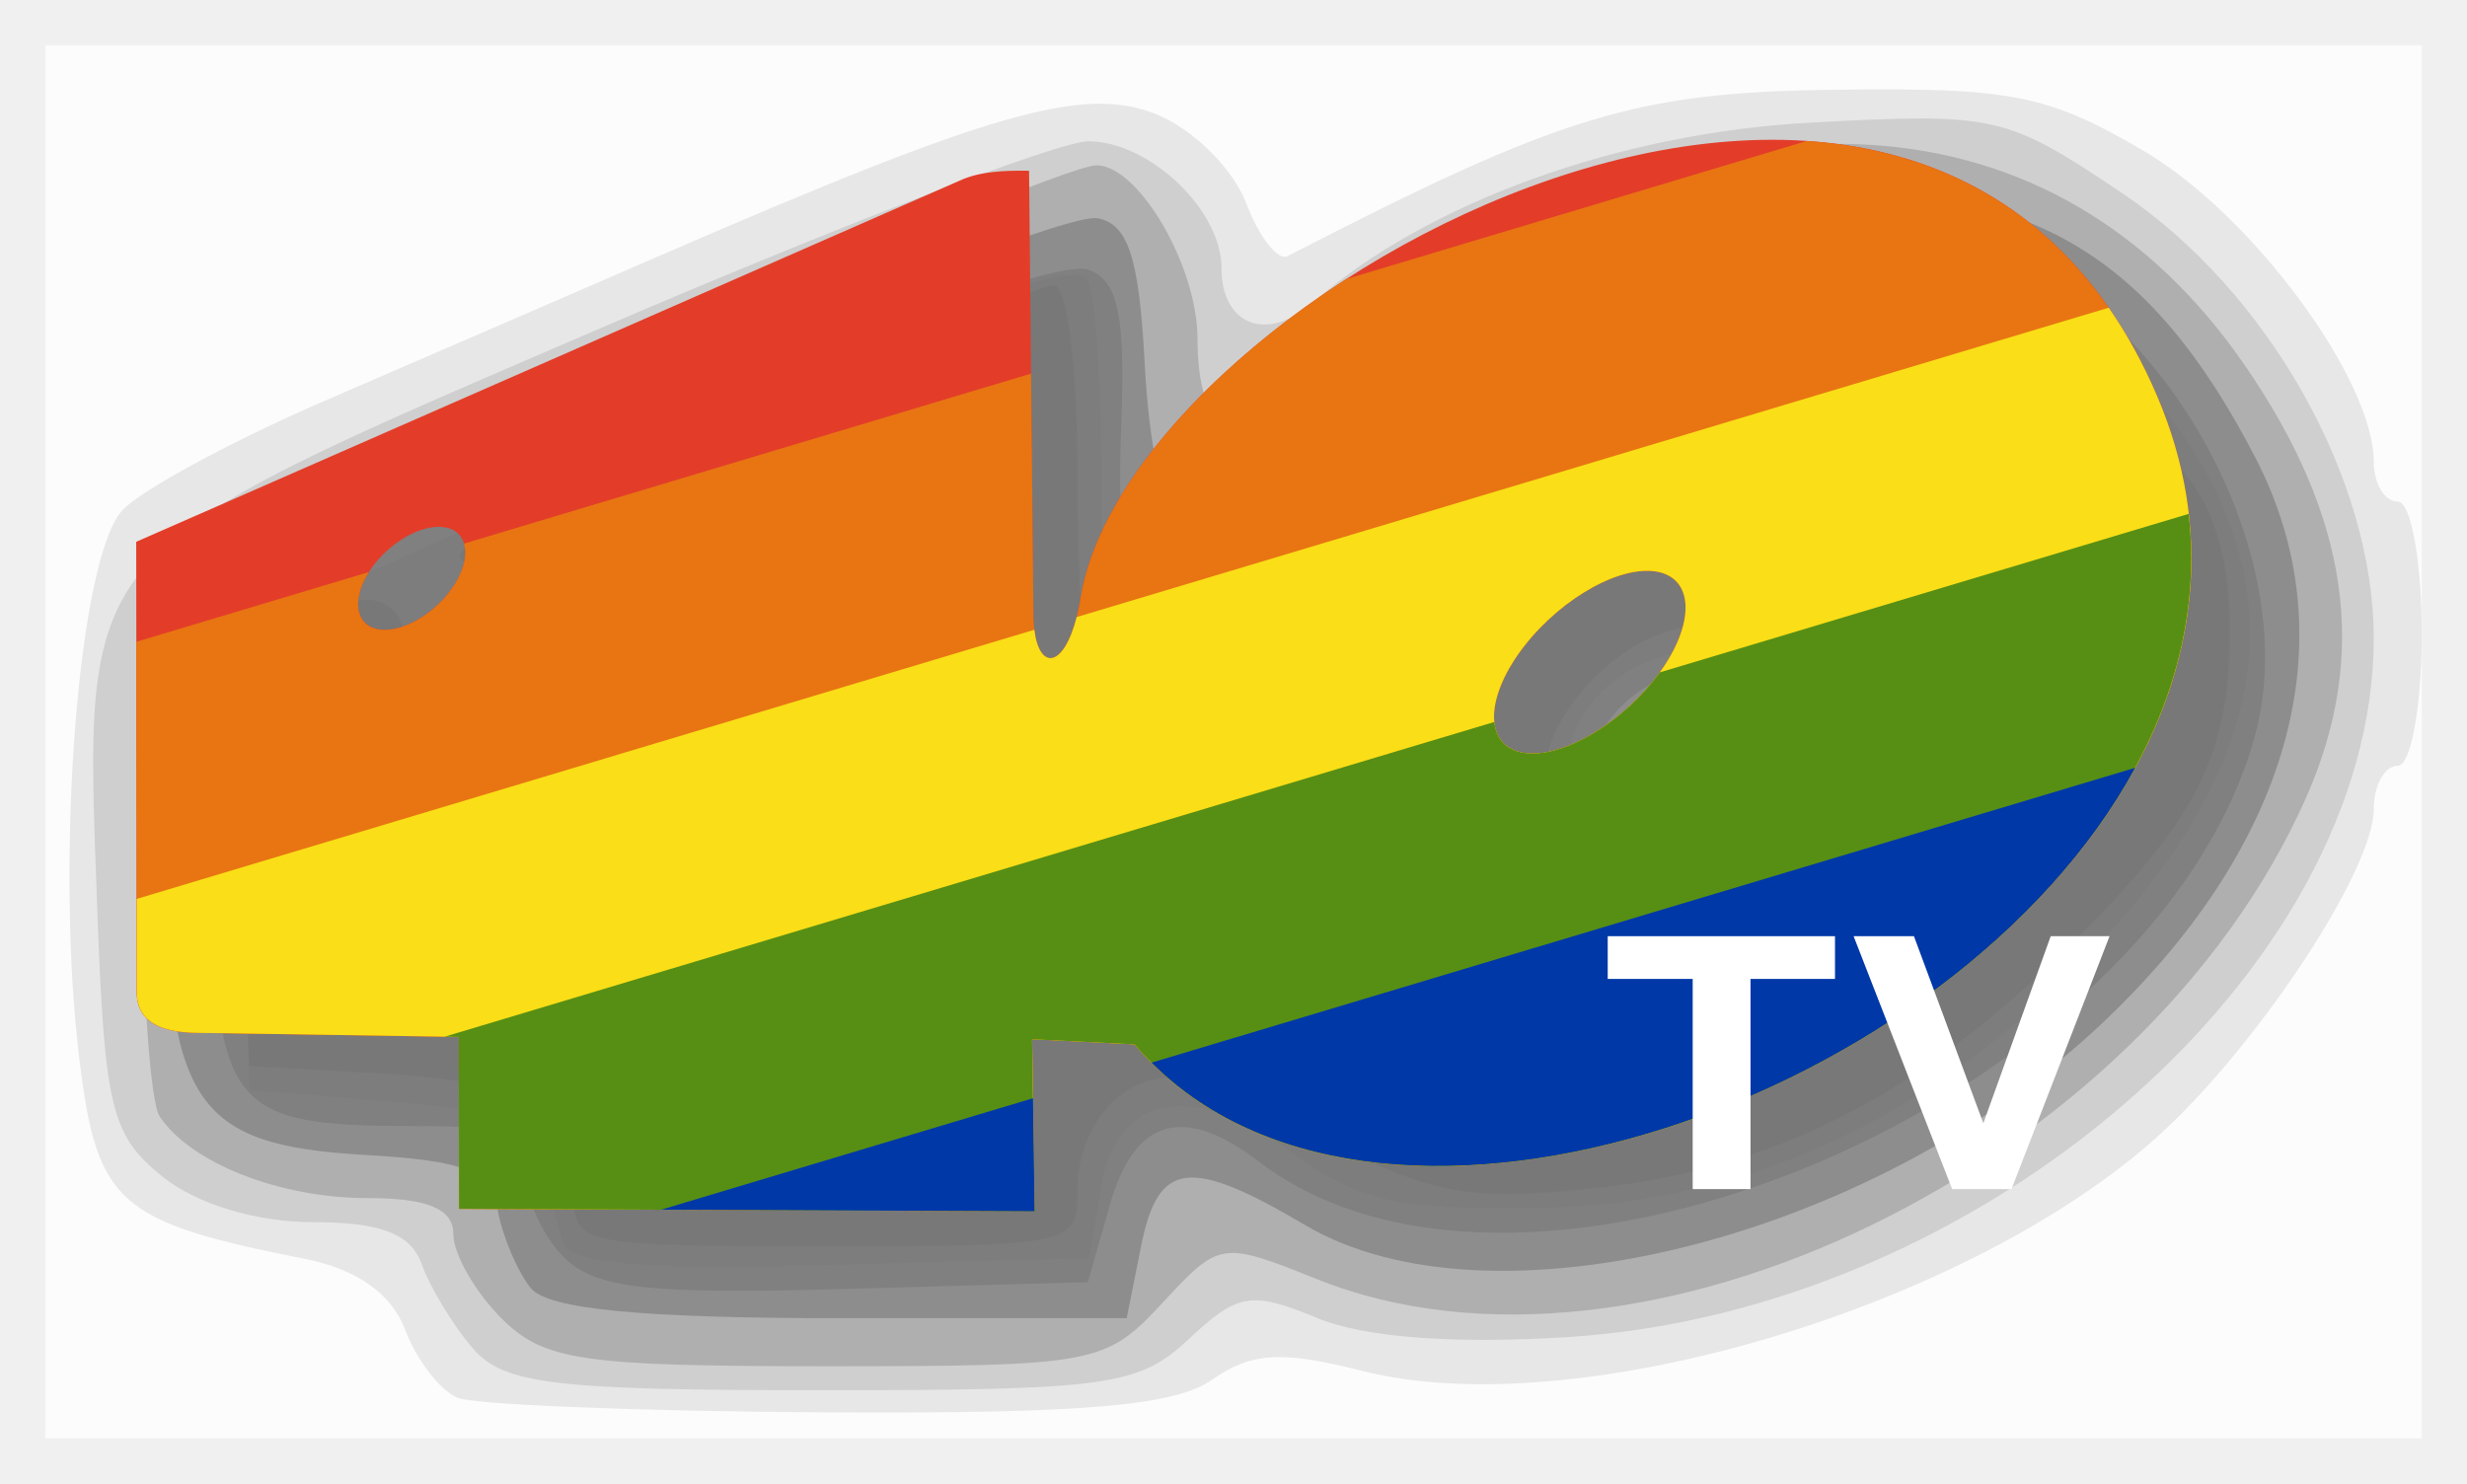
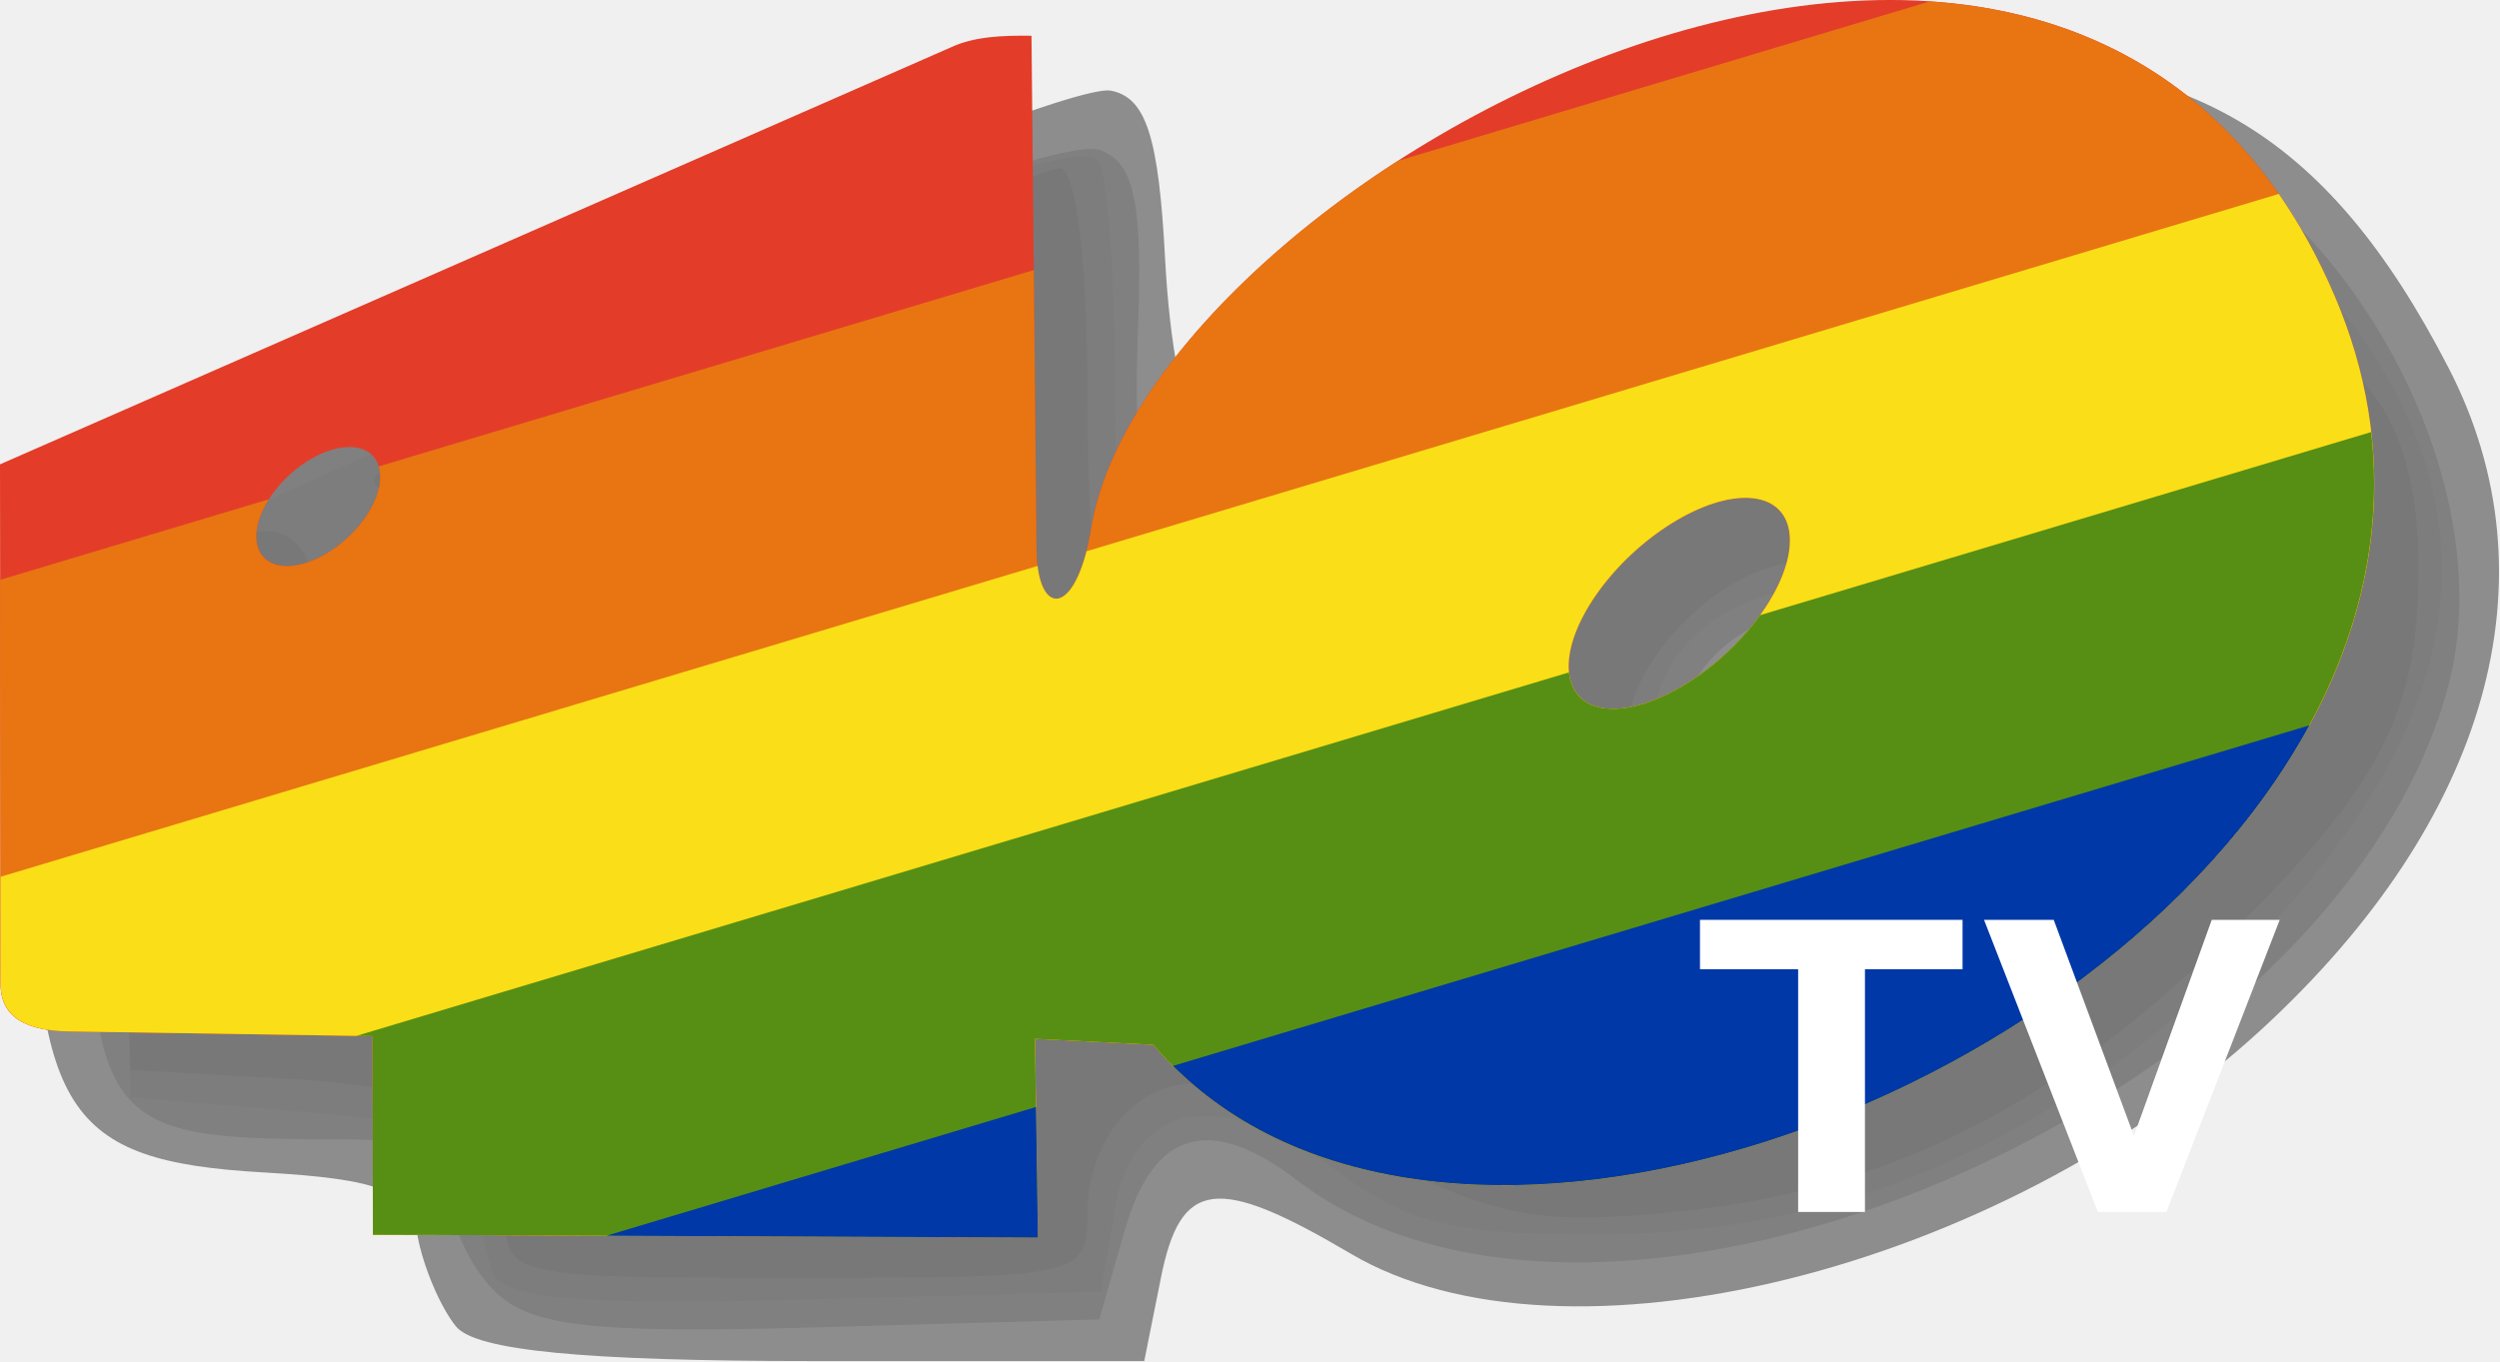
- <svg xmlns="http://www.w3.org/2000/svg" id="svg2" height="380.18" width="632.16" version="1.1">
-   <defs id="defs14">
-     <filter id="filter3608" color-interpolation-filters="sRGB">
-       <feGaussianBlur id="feGaussianBlur3610" stdDeviation="4.83" />
-     </filter>
-   </defs>
-   <g id="g3352">
-     <path id="path3368" fill="#fcfcfc" d="m11.592 190.09v-178.5h304.49 304.49v178.5 178.5h-304.49-304.49v-178.5z" />
-     <path id="path3366" fill="#e7e7e7" d="m117.3 358.23c-4.448-1.78-10.51-9.615-13.472-17.409-3.54-9.32-12.353-15.55-25.743-18.21-47.753-9.45-53.132-14.16-57.664-50.46-6.476-51.87-0.302-130.16 11.169-141.64 5.332-5.34 28.618-17.87 51.747-27.86 23.131-9.989 61.431-26.575 85.111-36.859 85.62-37.182 109.2-43.929 127.75-36.562 9.364 3.719 19.762 13.962 23.105 22.761 3.343 8.799 8.138 14.936 10.654 13.638 69.993-36.111 89.068-41.935 139.61-42.624 45.734-0.624 55.123 1.219 79.728 15.647 27.642 16.209 58.972 58.53 58.972 79.658 0 5.627 2.768 10.231 6.151 10.231s6.151 15.234 6.151 33.853-2.768 33.853-6.151 33.853-6.151 4.997-6.151 11.105c0 15.986-31.089 62.625-56.72 85.089-49.788 43.637-148.87 72.489-202.32 58.914-20.777-5.277-28.566-4.826-38.642 2.236-9.607 6.733-33.222 8.729-98.908 8.359-47.458-0.267-89.926-1.943-94.374-3.723z" />
-     <path id="path3364" fill="#cfcfcf" d="m121.13 345.51c-5.085-5.924-10.963-15.619-13.063-21.543-2.756-7.777-10.521-10.772-27.934-10.772-14.572 0-29.864-4.654-38.639-11.76-13.063-10.58-14.734-17.57-16.611-69.48-3.355-92.79-6.044-89.69 127.39-147.16 62.05-26.721 119.02-48.588 126.59-48.588 15.629 0 34.141 17.588 34.141 32.436 0 14.801 11.696 19.228 23.455 8.877 29.02-25.544 78.43-43.436 127.25-46.08 47.6-2.578 50.217-1.99 79.967 17.977 37.414 25.112 64.589 73.134 64.589 114.14 0 85.107-100.34 172.27-206.12 179.07-29.444 1.891-52.546 0.154-64.644-4.861-16.838-6.979-20.303-6.414-32.822 5.354-12.818 12.049-20.743 13.157-94.151 13.157-68.715 0-81.474-1.537-89.4-10.772z" />
-     <path id="path3362" fill="#afafaf" d="m128.47 337.82c-6.766-6.771-12.303-16.465-12.303-21.543 0-6.481-6.538-9.233-21.934-9.233-22.527 0-45.334-8.95-53.325-20.926-2.486-3.725-4.562-34.734-4.614-68.909-0.078-51.445 1.758-63.812 10.671-71.871 11.2-10.14 222.18-102.97 234-102.97 10.816 0 25.889 25.883 25.889 44.456 0 9.403 1.727 17.096 3.838 17.096s20.382-11.055 40.603-24.566c91.769-61.319 175.54-55.995 223.91 14.23 26.877 39.025 31.887 74.248 15.753 110.75-41.567 94.029-170.3 156.79-253.38 123.52-24.644-9.867-25.03-9.807-39.814 6.155-14.444 15.595-17.236 16.119-85.963 16.119-62.832 0-72.454-1.421-83.336-12.31z" />
-     <path id="path3360" fill="#8d8d8d" d="m136.03 330.12c-3.433-4.232-7.258-13.234-8.5-20.004-1.861-10.146-7.902-12.637-34.367-14.166-43.852-2.535-50.817-13.435-50.817-79.531 0-40.439 2.235-53.186 10.834-61.79 14.351-14.36 215.02-101.18 228.1-98.696 7.818 1.488 10.631 10.194 12.045 37.274 1.015 19.433 4.173 35.332 7.019 35.332s18.564-11.071 34.929-24.603c43.218-35.736 78.979-51.094 125.97-54.101 57.723-3.693 89.522 14.734 116.81 67.687 23.981 46.54 8.845 100.24-41.286 146.48-58.45 53.911-155.13 77.811-202.25 49.995-29.754-17.566-37.738-16.552-42.116 5.352l-3.691 18.466h-73.216c-51.143 0-75.098-2.32-79.459-7.694z" />
-     <path id="path3358" fill="#808080" d="m144.49 322.2c-5.431-5.434-9.874-15.222-9.874-21.751 0-9.991-4.448-11.871-28.085-11.871-48.82 0-51.882-4.187-51.882-70.94v-58.196l41.521-18.846c107.74-48.909 174.08-74.813 182.9-71.426 7.538 2.894 9.346 11.811 8.213 40.511-0.799 20.24 0.479 38.733 2.84 41.095 2.361 2.362 19.54-10.135 38.177-27.771 55.336-52.367 129.22-78.44 177.3-62.564 48.338 15.963 85.081 81.14 72.219 128.11-25.434 92.881-186.46 161.75-255.22 109.15-19.254-14.726-31.841-11.138-38.136 10.871l-5.721 20.004-62.186 1.747c-50.521 1.419-64.038-0.106-72.06-8.134zm294.01-126.96c5.126-7.322 7.887-15.632 6.137-18.466-9.099-14.732-41.7 6.214-35.369 22.724 5.017 13.083 18.464 11.124 29.232-4.259z" />
-     <path id="path3356" fill="#7d7d7d" d="m144.09 318.02c-1.431-4.347-3.481-13.443-4.555-20.214-1.633-10.3-7.971-12.813-38.806-15.388l-36.854-3.078-1.723-58.474-1.723-58.474 32.48-14.92c17.864-8.206 57.393-25.775 87.842-39.043 30.449-13.267 64.006-27.909 74.572-32.538 10.566-4.629 20.946-6.679 23.067-4.557 2.121 2.123 3.857 25.393 3.857 51.712s2.214 49.221 4.92 50.895c2.706 1.673 14.501-9.935 26.212-25.796 25.177-34.101 66.153-63.032 109.25-77.137 57.673-18.876 95.985-9.846 129.18 30.446 37.933 46.048 32.25 93.073-17.412 144.09-41.105 42.228-88.447 63.567-142.29 64.137-33.696 0.357-44.539-2.123-60.368-13.806-25.883-19.104-45.387-15.918-49.5 8.085l-3.164 18.466-66.19 1.748c-49.678 1.312-66.839-0.223-68.793-6.155zm300.19-123.33c15.2-20.391 7.335-32.924-16.85-26.85-20.397 5.122-32.03 25.736-21.612 38.296 10.391 12.529 23.498 8.628 38.462-11.446zm-309.66-25.12c0-4.514-1.821-10.029-4.048-12.257-5.563-5.566-21.238 8.228-17.051 15.006 5.242 8.486 21.099 6.42 21.099-2.749z" />
-     <path id="path3354" fill="#787878" d="m146.92 304.72c0-20.83-11.036-27.448-49.397-29.622l-33.646-1.907-1.831-49.241c-1.645-44.228-0.479-50.338 11.446-60.013 18.022-14.621 29.12-13.536 31.478 3.078 2.088 14.714 26.222 22.815 36.709 12.322 8.238-8.243-0.595-26.431-15.607-32.136-14.449-5.491-14.558-5.419 39.166-25.891 11.767-4.484 38.796-17.155 60.064-28.157s41.398-20.004 44.732-20.004c3.473 0 6.063 20.823 6.063 48.738 0 26.806 1.68 53.119 3.734 58.474 4.999 13.036 20.401 12.391 24.735-1.035 10.204-31.61 26.329-51.592 60.162-74.549 20.943-14.211 44.842-25.472 54.058-25.472 9.085 0 18.23-2.77 20.321-6.155 5.206-8.429 54.318-7.769 73.526 0.988 8.634 3.936 15.668 12.295 15.668 18.618 0 6.5 6.505 13.949 15.004 17.183 18.894 7.188 28.055 24.056 28.055 51.656 0 32.341-8.327 48.526-42.055 81.748-38.583 38.003-75.377 56.533-121.64 61.259-31.206 3.188-40.608 1.482-67.874-12.315-17.407-8.809-35.538-16.016-40.291-16.016-12.914 0-23.404 12.966-23.404 28.929 0 13.874-1.293 14.157-64.589 14.157-63.907 0-64.589-0.155-64.589-14.634zm294.53-94.62c16.346-13.615 19.362-37.691 5.825-46.499-23.605-15.358-65.264 27.403-47.529 48.786 9.591 11.564 26.167 10.655 41.705-2.288z" />
-   </g>
-   <g fill-rule="evenodd">
-     <path id="path1413" d="m423.6 146.36c-10.166-1.044-25.731 8.594-34.661 21.441-8.942 12.859-7.937 24.185 2.229 25.229 10.166 1.044 25.731-8.581 34.661-21.428 8.929-12.872 7.924-24.198-2.229-25.242m-310.27-11.3c-6.223-0.593-14.818 4.845-19.134 12.086-4.316 7.241-2.744 13.645 3.479 14.225 6.223 0.58 14.818-4.845 19.134-12.086 4.316-7.241 2.757-13.658-3.479-14.225zm-78.418 3.788 210.9-92.514c5.167-2.422 11.442-2.667 17.884-2.577l1.108 113.12c-0.154 16.235 8.826 16.403 12.138-3.84 12.84-78.164 216.61-190.24 275.83-51.45 57.57 134.89-185.09 256.38-262.07 166.05l-26.234-1.314 0.631 44.093-147.48-0.631-0.054-44.054-66.461-1.031c-7.569-0.03-16.06-1.55-16.06-10.5l-0.142-115.35z" fill="#e33d29" />
-     <path id="path1415" d="m423.6 146.36c-10.166-1.044-25.731 8.594-34.661 21.441-8.942 12.859-7.937 24.185 2.229 25.229 10.166 1.044 25.731-8.581 34.661-21.428 8.929-12.872 7.924-24.198-2.229-25.242m-159.39-50.625 0.593 61.139c-0.154 16.235 8.826 16.403 12.138-3.84 4.445-27.046 31.749-58.15 68.007-81.511l118-35.382c37.379 2.487 70.945 21.209 89.809 65.443 57.57 134.89-185.09 256.39-262.07 166.05l-26.234-1.314 0.631 44.093-147.48-0.631-0.054-44.054-66.461-1.031c-7.562-0.02-16.053-1.54-16.053-10.49l-0.116-89.72 59.581-17.87c-0.116 0.18-0.219 0.361-0.322 0.541-4.304 7.254-2.744 13.645 3.479 14.225 6.223 0.58 14.818-4.845 19.134-12.086 2.268-3.801 2.899-7.37 2.113-9.986l145.3-43.563z" fill="#e87512" />
-     <path id="path1417" d="m423.6 146.36c-10.166-1.044-25.731 8.594-34.661 21.441-8.942 12.859-7.937 24.185 2.229 25.229 10.166 1.044 25.731-8.581 34.661-21.428 8.929-12.872 7.924-24.198-2.229-25.242m-158.56 15.037c1.276 10.321 7.447 9.986 10.862-3.26l264.45-79.283c4.626 6.687 8.813 14.225 12.434 22.729 57.57 134.89-185.09 256.39-262.07 166.05l-26.234-1.314 0.631 44.093-147.48-0.631-0.054-44.054-66.461-1.031c-7.566-0.03-16.057-1.55-16.057-10.5l-0.024-23.837 230-68.961z" fill="#fade17" />
-     <path id="path1419" d="m560.84 131.69c13.94 121.86-198.93 219.49-270.14 135.95l-26.234-1.314 0.631 44.093-147.48-0.631-0.054-44.054-3.647-0.054 268.99-80.66c0.464 4.471 3.247 7.486 8.259 8.002 9.973 1.031 25.139-8.221 34.145-20.706" fill="#578f14" />
-     <path id="path1421" d="m264.69 281.45 0.425 28.966-95.671-0.412m377.69-113.24c-46.19 84.96-191.33 136.17-252.05 75.56l252.05-75.56z" fill="#0038a8" />
-     <polyline id="polyline1423" transform="matrix(12.885 0 0 12.885 -1319 -6046.8)" points="141.19 492.94 139.23 487.91 140.43 487.91 141.81 491.63 143.15 487.91 144.32 487.91 142.37 492.94" clip-rule="evenodd" fill="#fff" />
-     <polyline id="polyline1425" transform="matrix(12.885 0 0 12.885 -1319 -6046.8)" points="136.03 492.94 136.03 488.76 134.34 488.76 134.34 487.91 138.86 487.91 138.86 488.76 137.18 488.76 137.18 492.94" clip-rule="evenodd" fill="#fff" />
+ <svg xmlns="http://www.w3.org/2000/svg" id="svg2" height="301.99" width="554.3" version="1.1">
+   <path id="path3360" fill="#8d8d8d" d="m101.13 294.3c-3.433-4.232-7.258-13.234-8.5-20.004-1.861-10.146-7.902-12.637-34.367-14.166-43.852-2.535-50.817-13.435-50.817-79.531 0-40.439 2.235-53.186 10.834-61.79 14.351-14.36 215.02-101.18 228.1-98.696 7.818 1.488 10.631 10.194 12.045 37.274 1.015 19.433 4.173 35.332 7.019 35.332s18.564-11.071 34.929-24.603c43.218-35.736 78.979-51.094 125.97-54.101 57.723-3.693 89.522 14.734 116.81 67.687 23.981 46.54 8.845 100.24-41.286 146.48-58.45 53.911-155.13 77.811-202.25 49.995-29.754-17.566-37.738-16.552-42.116 5.352l-3.691 18.466h-73.216c-51.143 0-75.098-2.32-79.459-7.694z" />
+   <path id="path3358" fill="#808080" d="m109.59 286.38c-5.431-5.434-9.874-15.222-9.874-21.751 0-9.991-4.448-11.871-28.085-11.871-48.82 0-51.882-4.187-51.882-70.94v-58.196l41.521-18.846c107.74-48.909 174.08-74.813 182.9-71.426 7.538 2.894 9.346 11.811 8.213 40.511-0.799 20.24 0.479 38.733 2.84 41.095 2.361 2.362 19.54-10.135 38.177-27.771 55.336-52.367 129.22-78.44 177.3-62.564 48.338 15.963 85.081 81.14 72.219 128.11-25.434 92.881-186.46 161.75-255.22 109.15-19.254-14.726-31.841-11.138-38.136 10.871l-5.721 20.004-62.186 1.747c-50.521 1.419-64.038-0.106-72.06-8.134zm294.01-126.96c5.126-7.322 7.887-15.632 6.137-18.466-9.099-14.732-41.7 6.214-35.369 22.724 5.017 13.083 18.464 11.124 29.232-4.259z" />
+   <path id="path3356" fill="#7d7d7d" d="m109.19 282.2c-1.431-4.347-3.481-13.443-4.555-20.214-1.633-10.3-7.971-12.813-38.806-15.388l-36.854-3.078-1.723-58.474-1.723-58.474 32.48-14.92c17.864-8.206 57.393-25.775 87.842-39.043 30.449-13.267 64.006-27.909 74.572-32.538 10.566-4.629 20.946-6.679 23.067-4.557 2.121 2.123 3.857 25.393 3.857 51.712s2.214 49.221 4.92 50.895c2.706 1.673 14.501-9.935 26.212-25.796 25.177-34.101 66.153-63.032 109.25-77.137 57.673-18.876 95.985-9.846 129.18 30.446 37.933 46.048 32.25 93.073-17.412 144.09-41.105 42.228-88.447 63.567-142.29 64.137-33.696 0.357-44.539-2.123-60.368-13.806-25.883-19.104-45.387-15.918-49.5 8.085l-3.164 18.466-66.19 1.748c-49.678 1.312-66.839-0.223-68.793-6.155zm300.19-123.33c15.2-20.391 7.335-32.924-16.85-26.85-20.397 5.122-32.03 25.736-21.612 38.296 10.391 12.529 23.498 8.628 38.462-11.446zm-309.66-25.12c0-4.514-1.821-10.029-4.048-12.257-5.563-5.566-21.238 8.228-17.051 15.006 5.242 8.486 21.099 6.42 21.099-2.749z" />
+   <path id="path3354" fill="#787878" d="m112.02 268.9c0-20.83-11.036-27.448-49.397-29.622l-33.646-1.907-1.831-49.241c-1.645-44.228-0.479-50.338 11.446-60.013 18.022-14.621 29.12-13.536 31.478 3.078 2.088 14.714 26.222 22.815 36.709 12.322 8.238-8.243-0.595-26.431-15.607-32.136-14.449-5.491-14.558-5.419 39.166-25.891 11.767-4.484 38.796-17.155 60.064-28.157s41.398-20.004 44.732-20.004c3.473 0 6.063 20.823 6.063 48.738 0 26.806 1.68 53.119 3.734 58.474 4.999 13.036 20.401 12.391 24.735-1.035 10.204-31.61 26.329-51.592 60.162-74.549 20.943-14.211 44.842-25.472 54.058-25.472 9.085 0 18.23-2.77 20.321-6.155 5.206-8.429 54.318-7.769 73.526 0.988 8.634 3.936 15.668 12.295 15.668 18.618 0 6.5 6.505 13.949 15.004 17.183 18.894 7.188 28.055 24.056 28.055 51.656 0 32.341-8.327 48.526-42.055 81.748-38.583 38.003-75.377 56.533-121.64 61.259-31.206 3.188-40.608 1.482-67.874-12.315-17.407-8.809-35.538-16.016-40.291-16.016-12.914 0-23.404 12.966-23.404 28.929 0 13.874-1.293 14.157-64.589 14.157-63.907 0-64.589-0.155-64.589-14.634zm294.53-94.62c16.346-13.615 19.362-37.691 5.825-46.499-23.605-15.358-65.264 27.403-47.529 48.786 9.591 11.564 26.167 10.655 41.705-2.288z" />
+   <g id="g15" fill-rule="evenodd" transform="translate(-34.902 -35.823)">
+     <path id="path1413" fill="#e33d29" d="m423.6 146.36c-10.166-1.044-25.731 8.594-34.661 21.441-8.942 12.859-7.937 24.185 2.229 25.229 10.166 1.044 25.731-8.581 34.661-21.428 8.929-12.872 7.924-24.198-2.229-25.242m-310.27-11.3c-6.223-0.593-14.818 4.845-19.134 12.086-4.316 7.241-2.744 13.645 3.479 14.225 6.223 0.58 14.818-4.845 19.134-12.086 4.316-7.241 2.757-13.658-3.479-14.225zm-78.418 3.788 210.9-92.514c5.167-2.422 11.442-2.667 17.884-2.577l1.108 113.12c-0.154 16.235 8.826 16.403 12.138-3.84 12.84-78.164 216.61-190.24 275.83-51.45 57.57 134.89-185.09 256.38-262.07 166.05l-26.234-1.314 0.631 44.093-147.48-0.631-0.054-44.054-66.461-1.031c-7.569-0.03-16.06-1.55-16.06-10.5l-0.142-115.35z" />
+     <path id="path1415" fill="#e87512" d="m423.6 146.36c-10.166-1.044-25.731 8.594-34.661 21.441-8.942 12.859-7.937 24.185 2.229 25.229 10.166 1.044 25.731-8.581 34.661-21.428 8.929-12.872 7.924-24.198-2.229-25.242m-159.39-50.625 0.593 61.139c-0.154 16.235 8.826 16.403 12.138-3.84 4.445-27.046 31.749-58.15 68.007-81.511l118-35.382c37.379 2.487 70.945 21.209 89.809 65.443 57.57 134.89-185.09 256.39-262.07 166.05l-26.234-1.314 0.631 44.093-147.48-0.631-0.054-44.054-66.461-1.031c-7.562-0.02-16.053-1.54-16.053-10.49l-0.116-89.72 59.581-17.87c-0.116 0.18-0.219 0.361-0.322 0.541-4.304 7.254-2.744 13.645 3.479 14.225 6.223 0.58 14.818-4.845 19.134-12.086 2.268-3.801 2.899-7.37 2.113-9.986l145.3-43.563z" />
+     <path id="path1417" fill="#fade17" d="m423.6 146.36c-10.166-1.044-25.731 8.594-34.661 21.441-8.942 12.859-7.937 24.185 2.229 25.229 10.166 1.044 25.731-8.581 34.661-21.428 8.929-12.872 7.924-24.198-2.229-25.242m-158.56 15.037c1.276 10.321 7.447 9.986 10.862-3.26l264.45-79.283c4.626 6.687 8.813 14.225 12.434 22.729 57.57 134.89-185.09 256.39-262.07 166.05l-26.234-1.314 0.631 44.093-147.48-0.631-0.054-44.054-66.461-1.031c-7.566-0.03-16.057-1.55-16.057-10.5l-0.024-23.837 230-68.961z" />
+     <path id="path1419" fill="#578f14" d="m560.84 131.69c13.94 121.86-198.93 219.49-270.14 135.95l-26.234-1.314 0.631 44.093-147.48-0.631-0.054-44.054-3.647-0.054 268.99-80.66c0.464 4.471 3.247 7.486 8.259 8.002 9.973 1.031 25.139-8.221 34.145-20.706" />
+     <path id="path1421" fill="#0038a8" d="m264.69 281.45 0.425 28.966-95.671-0.412m377.69-113.24c-46.19 84.96-191.33 136.17-252.05 75.56l252.05-75.56z" />
+     <polyline id="polyline1423" transform="matrix(12.885,0,0,12.885,-1319,-6046.8)" points="141.19 492.94 139.23 487.91 140.43 487.91 141.81 491.63 143.15 487.91 144.32 487.91 142.37 492.94" clip-rule="evenodd" fill="#fff" />
+     <polyline id="polyline1425" transform="matrix(12.885,0,0,12.885,-1319,-6046.8)" points="136.03 492.94 136.03 488.76 134.34 488.76 134.34 487.91 138.86 487.91 138.86 488.76 137.18 488.76 137.18 492.94" clip-rule="evenodd" fill="#fff" />
  </g>
</svg>
